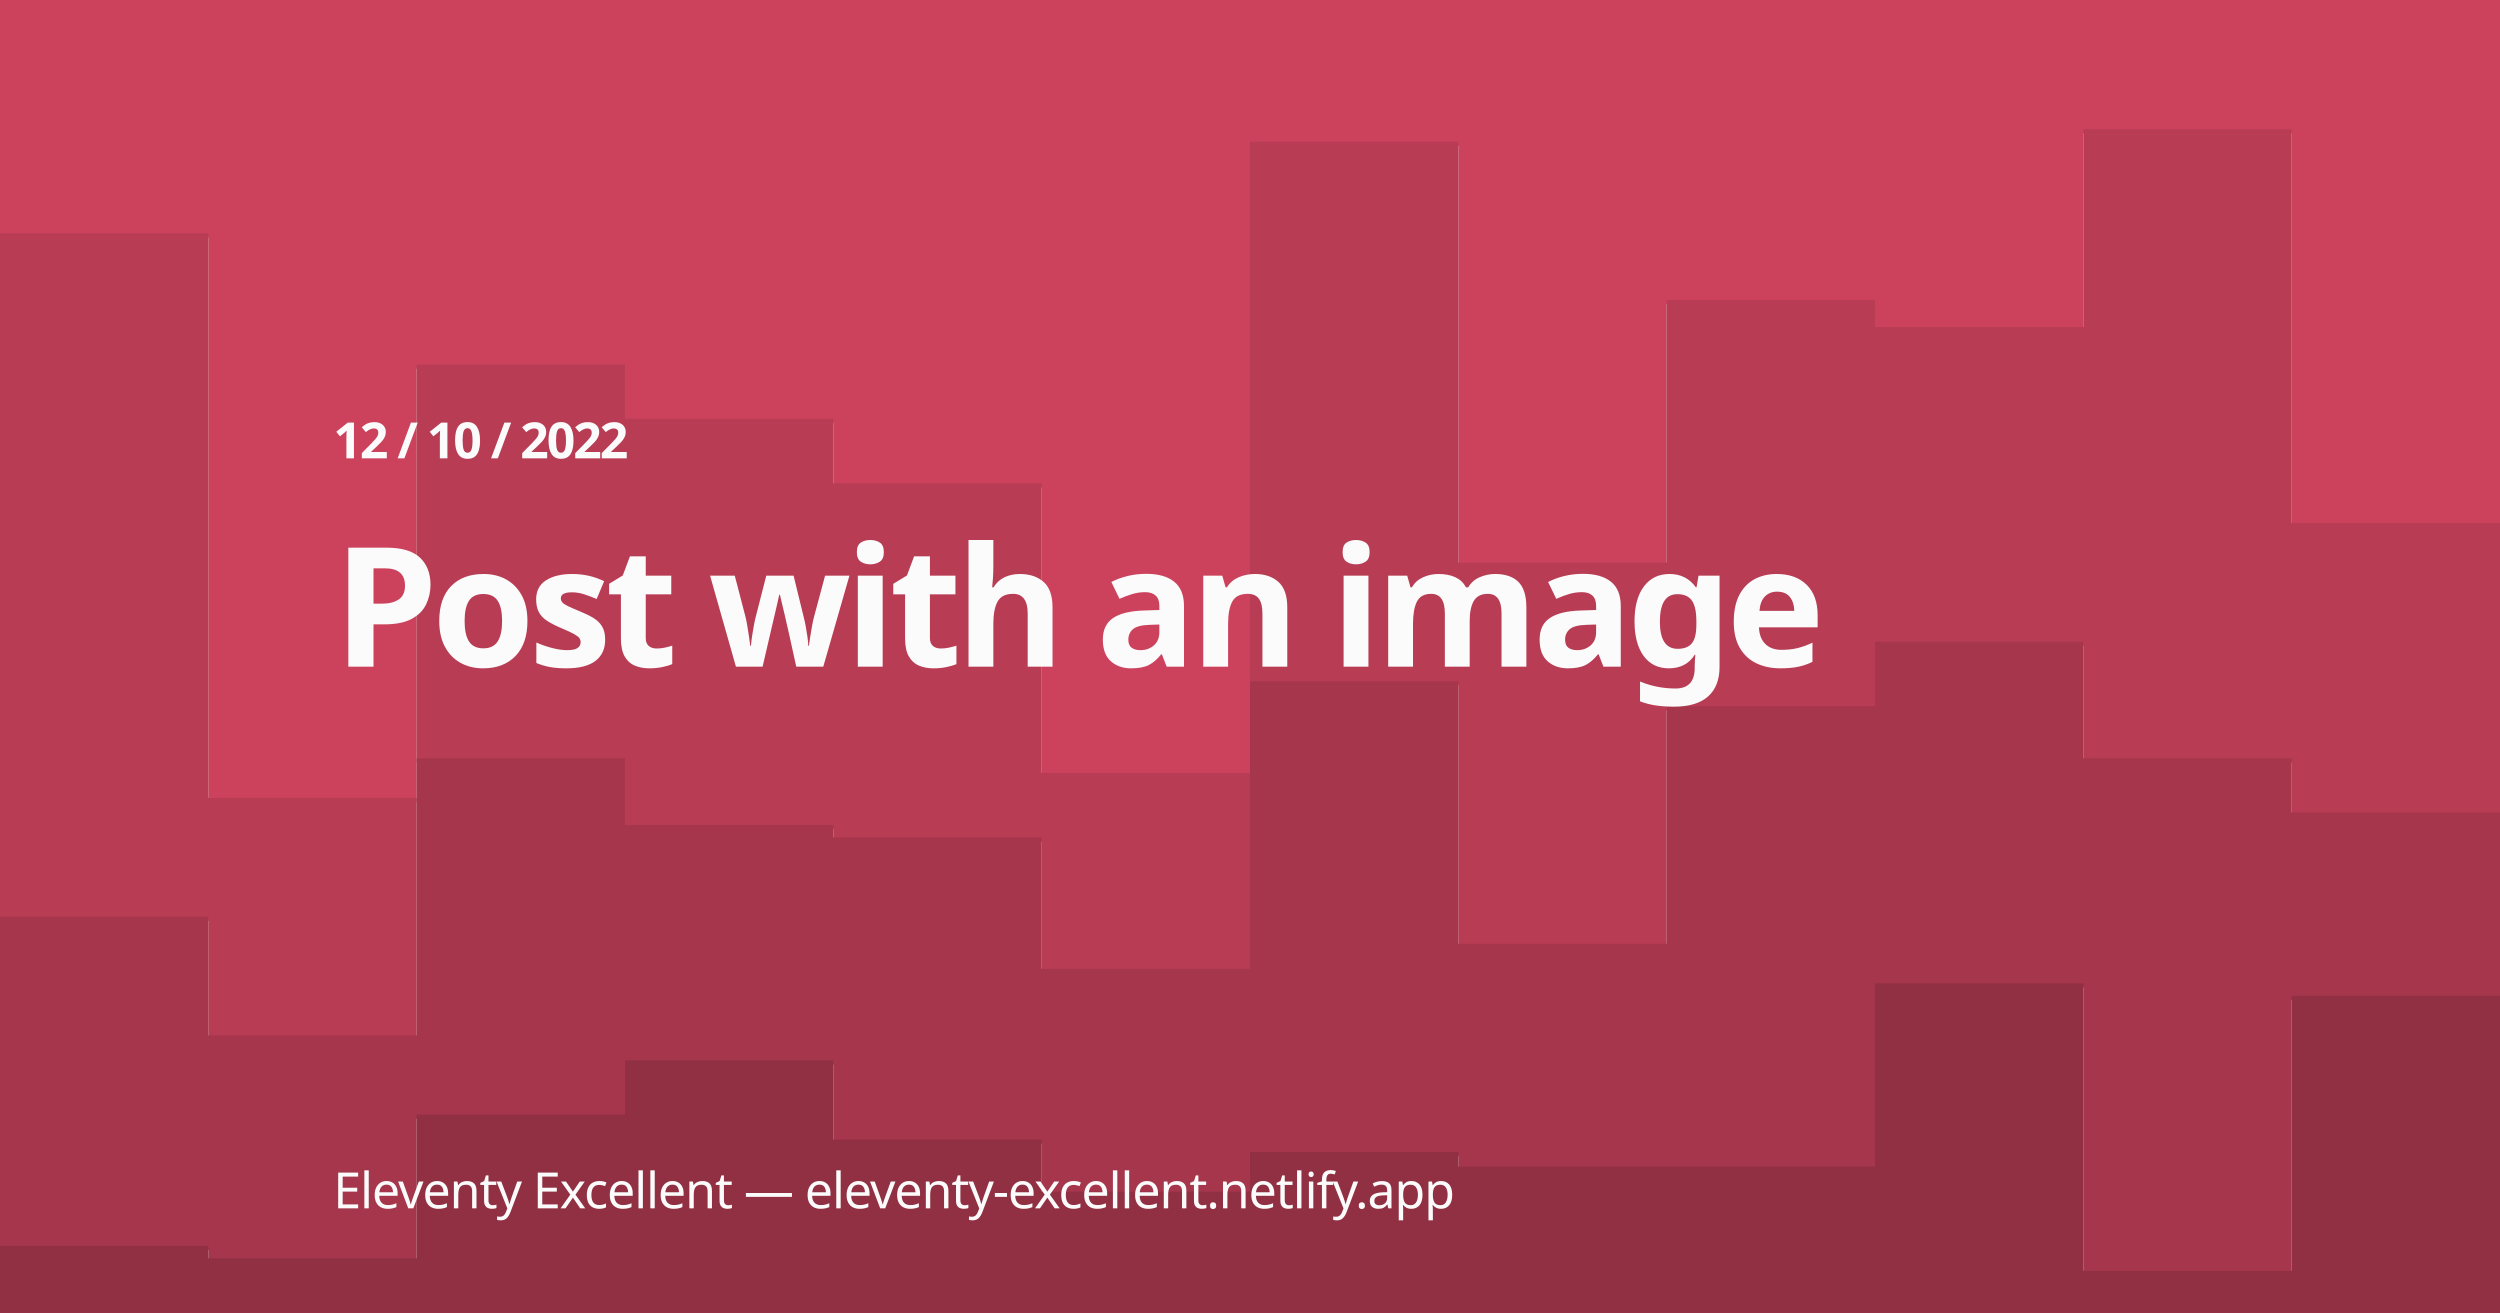
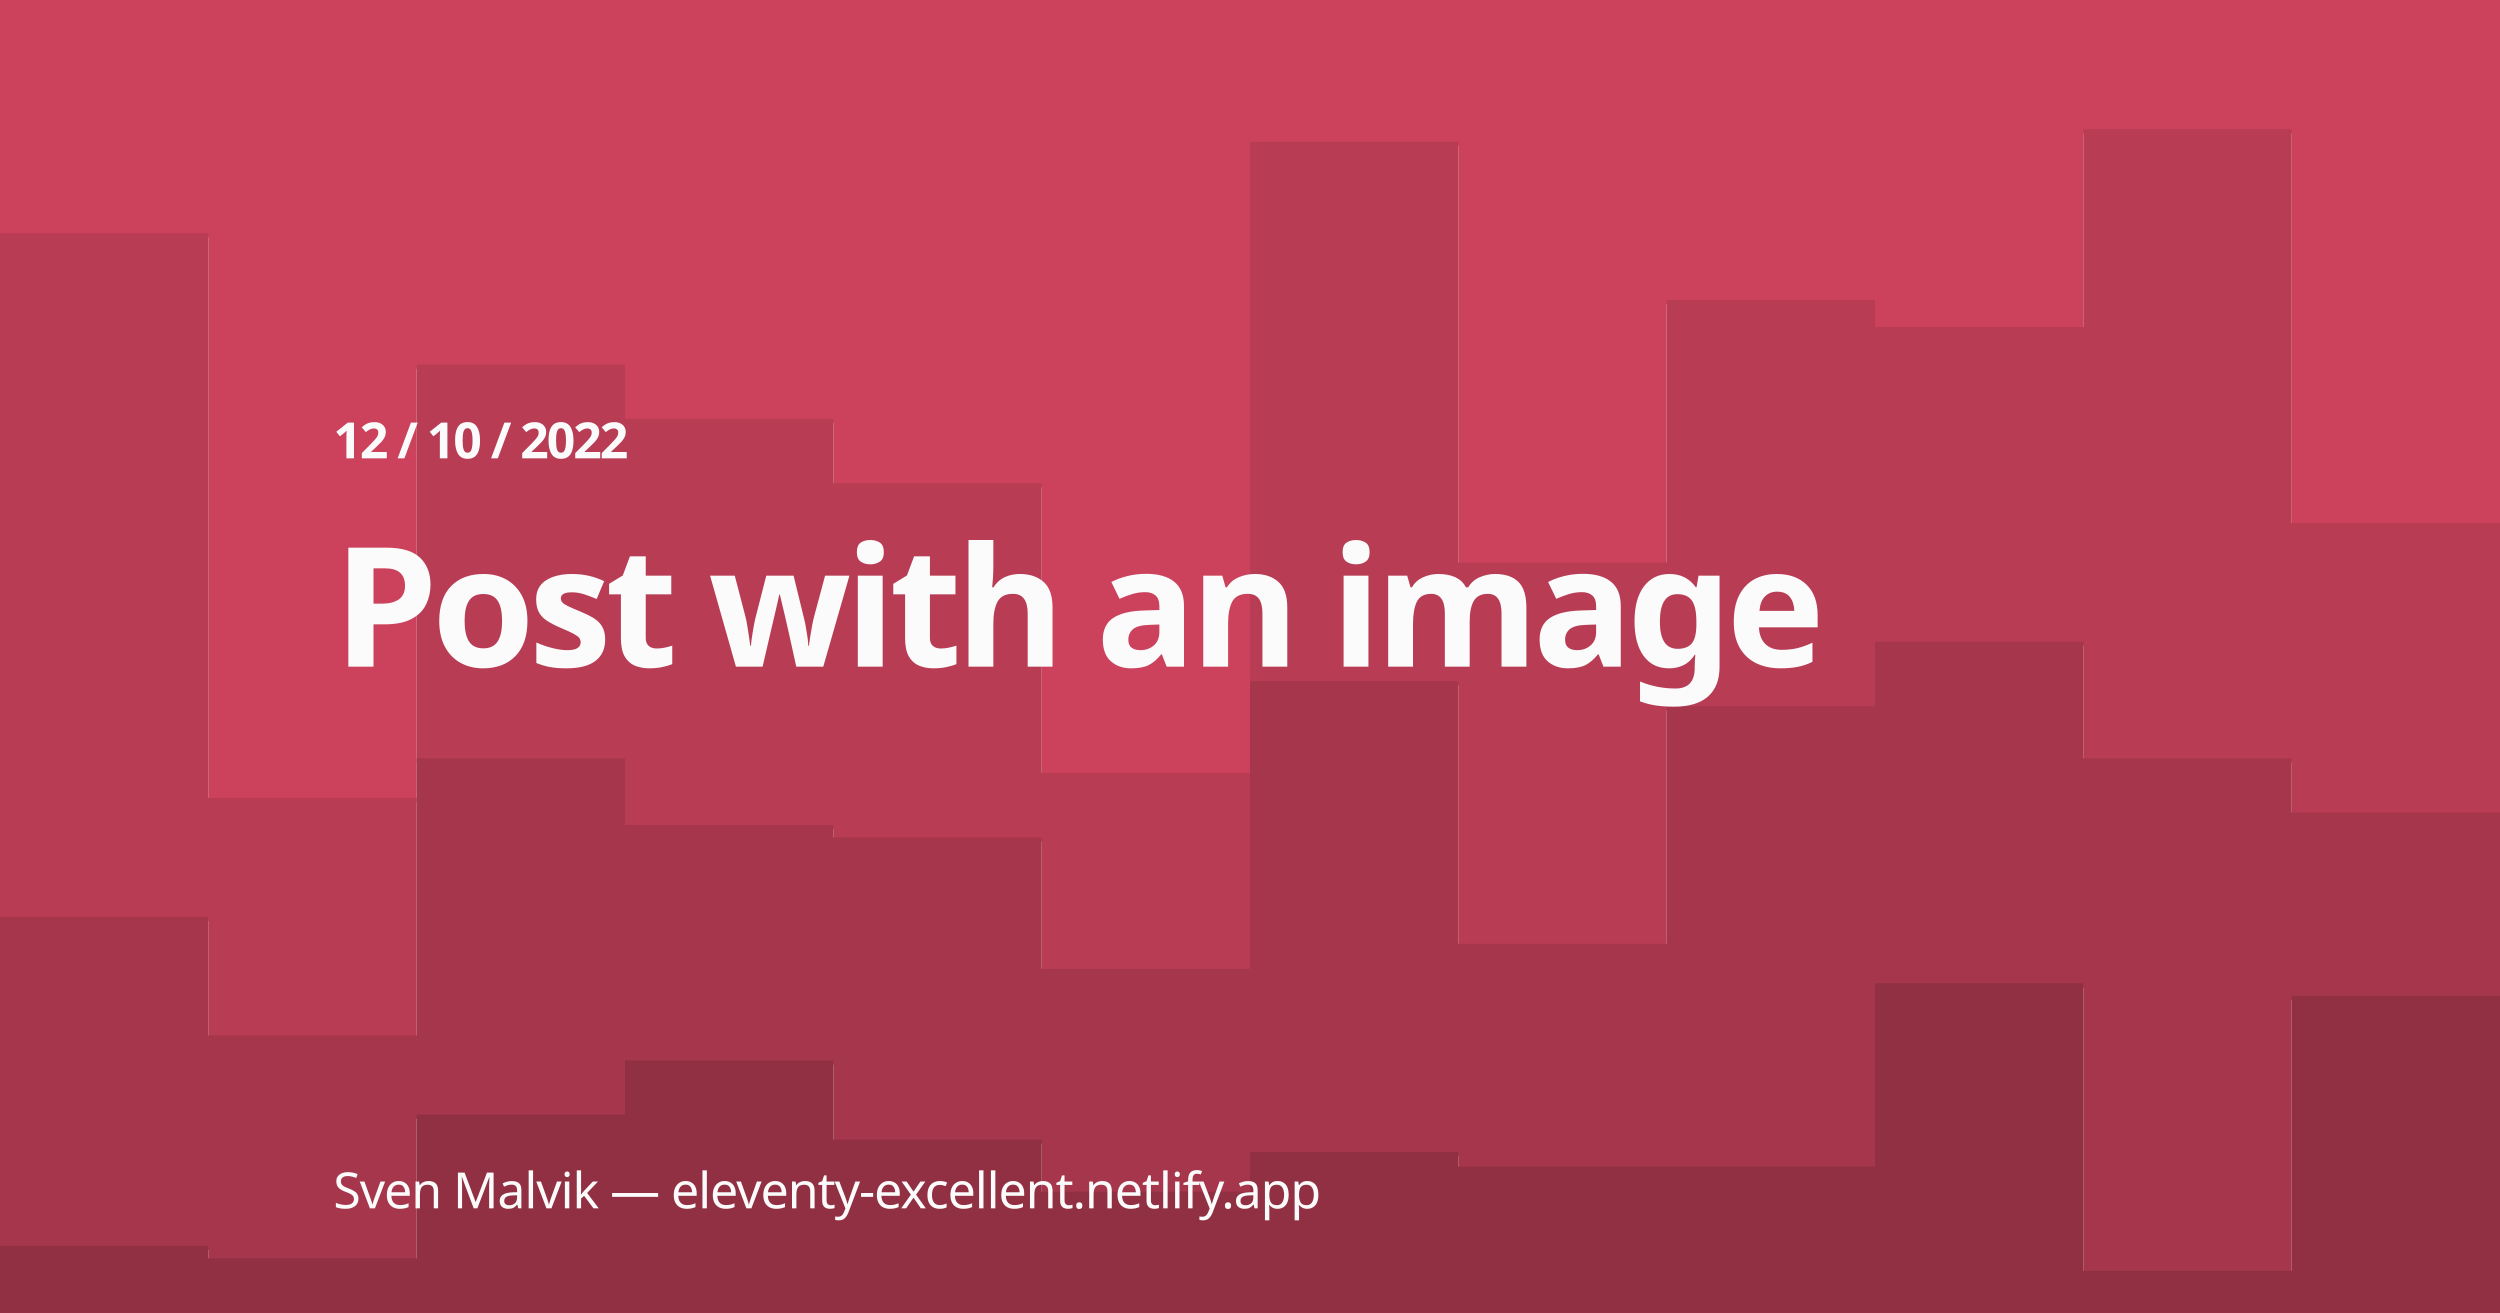
<svg xmlns="http://www.w3.org/2000/svg" width="1200" height="630" viewBox="0 0 1200 630" version="1.1">
  <g viewBox="0 0 1200 630" width="1200" height="630">
    <path d="M0 114L100 114L100 385L200 385L200 177L300 177L300 203L400 203L400 234L500 234L500 373L600 373L600 70L700 70L700 272L800 272L800 146L900 146L900 159L1000 159L1000 64L1100 64L1100 253L1200 253L1200 58L1200 0L1200 0L1100 0L1100 0L1000 0L1000 0L900 0L900 0L800 0L800 0L700 0L700 0L600 0L600 0L500 0L500 0L400 0L400 0L300 0L300 0L200 0L200 0L100 0L100 0L0 0Z" fill="#dd4462" />
    <path d="M0 442L100 442L100 499L200 499L200 366L300 366L300 398L400 398L400 404L500 404L500 467L600 467L600 329L700 329L700 455L800 455L800 341L900 341L900 310L1000 310L1000 366L1100 366L1100 392L1200 392L1200 348L1200 56L1200 251L1100 251L1100 62L1000 62L1000 157L900 157L900 144L800 144L800 270L700 270L700 68L600 68L600 371L500 371L500 232L400 232L400 201L300 201L300 175L200 175L200 383L100 383L100 112L0 112Z" fill="#c73d58" />
    <path d="M0 600L100 600L100 606L200 606L200 537L300 537L300 511L400 511L400 549L500 549L500 574L600 574L600 555L700 555L700 562L800 562L800 562L900 562L900 474L1000 474L1000 612L1100 612L1100 480L1200 480L1200 455L1200 346L1200 390L1100 390L1100 364L1000 364L1000 308L900 308L900 339L800 339L800 453L700 453L700 327L600 327L600 465L500 465L500 402L400 402L400 396L300 396L300 364L200 364L200 497L100 497L100 440L0 440Z" fill="#b1364e" />
    <path d="M0 631L100 631L100 631L200 631L200 631L300 631L300 631L400 631L400 631L500 631L500 631L600 631L600 631L700 631L700 631L800 631L800 631L900 631L900 631L1000 631L1000 631L1100 631L1100 631L1200 631L1200 631L1200 453L1200 478L1100 478L1100 610L1000 610L1000 472L900 472L900 560L800 560L800 560L700 560L700 553L600 553L600 572L500 572L500 547L400 547L400 509L300 509L300 535L200 535L200 604L100 604L100 598L0 598Z" fill="#9a3044" />
  </g>
  <rect id="bg" width="100%" height="100%" opacity="0.1" fill="#343434" />
  <text font-family="'Inclusive Sans', Ubuntu, sans-serif" font-size="24" font-weight="900" fill="#FBFBFB" letter-spacing="-1">
    <tspan x="160" y="220">
      12 / 10 / 2022
    </tspan>
  </text>
  <text id="text" font-family="'Red Hat Display', Ubuntu, sans-serif" font-size="80" font-weight="900" fill="#FBFBFB" letter-spacing="-3">
    <tspan x="160" y="320"> Post with an image  </tspan>
  </text>
  <text font-family="'Inclusive Sans', Ubuntu, sans-serif" font-size="24" font-weight="500" fill="#FBFBFB" letter-spacing="-0.5">
-     <tspan x="160" y="580">Eleventy Excellent — eleventy-excellent.netlify.app</tspan>
+     <tspan x="160" y="580">Sven Malvik — eleventy-excellent.netlify.app</tspan>
  </text>
</svg>
